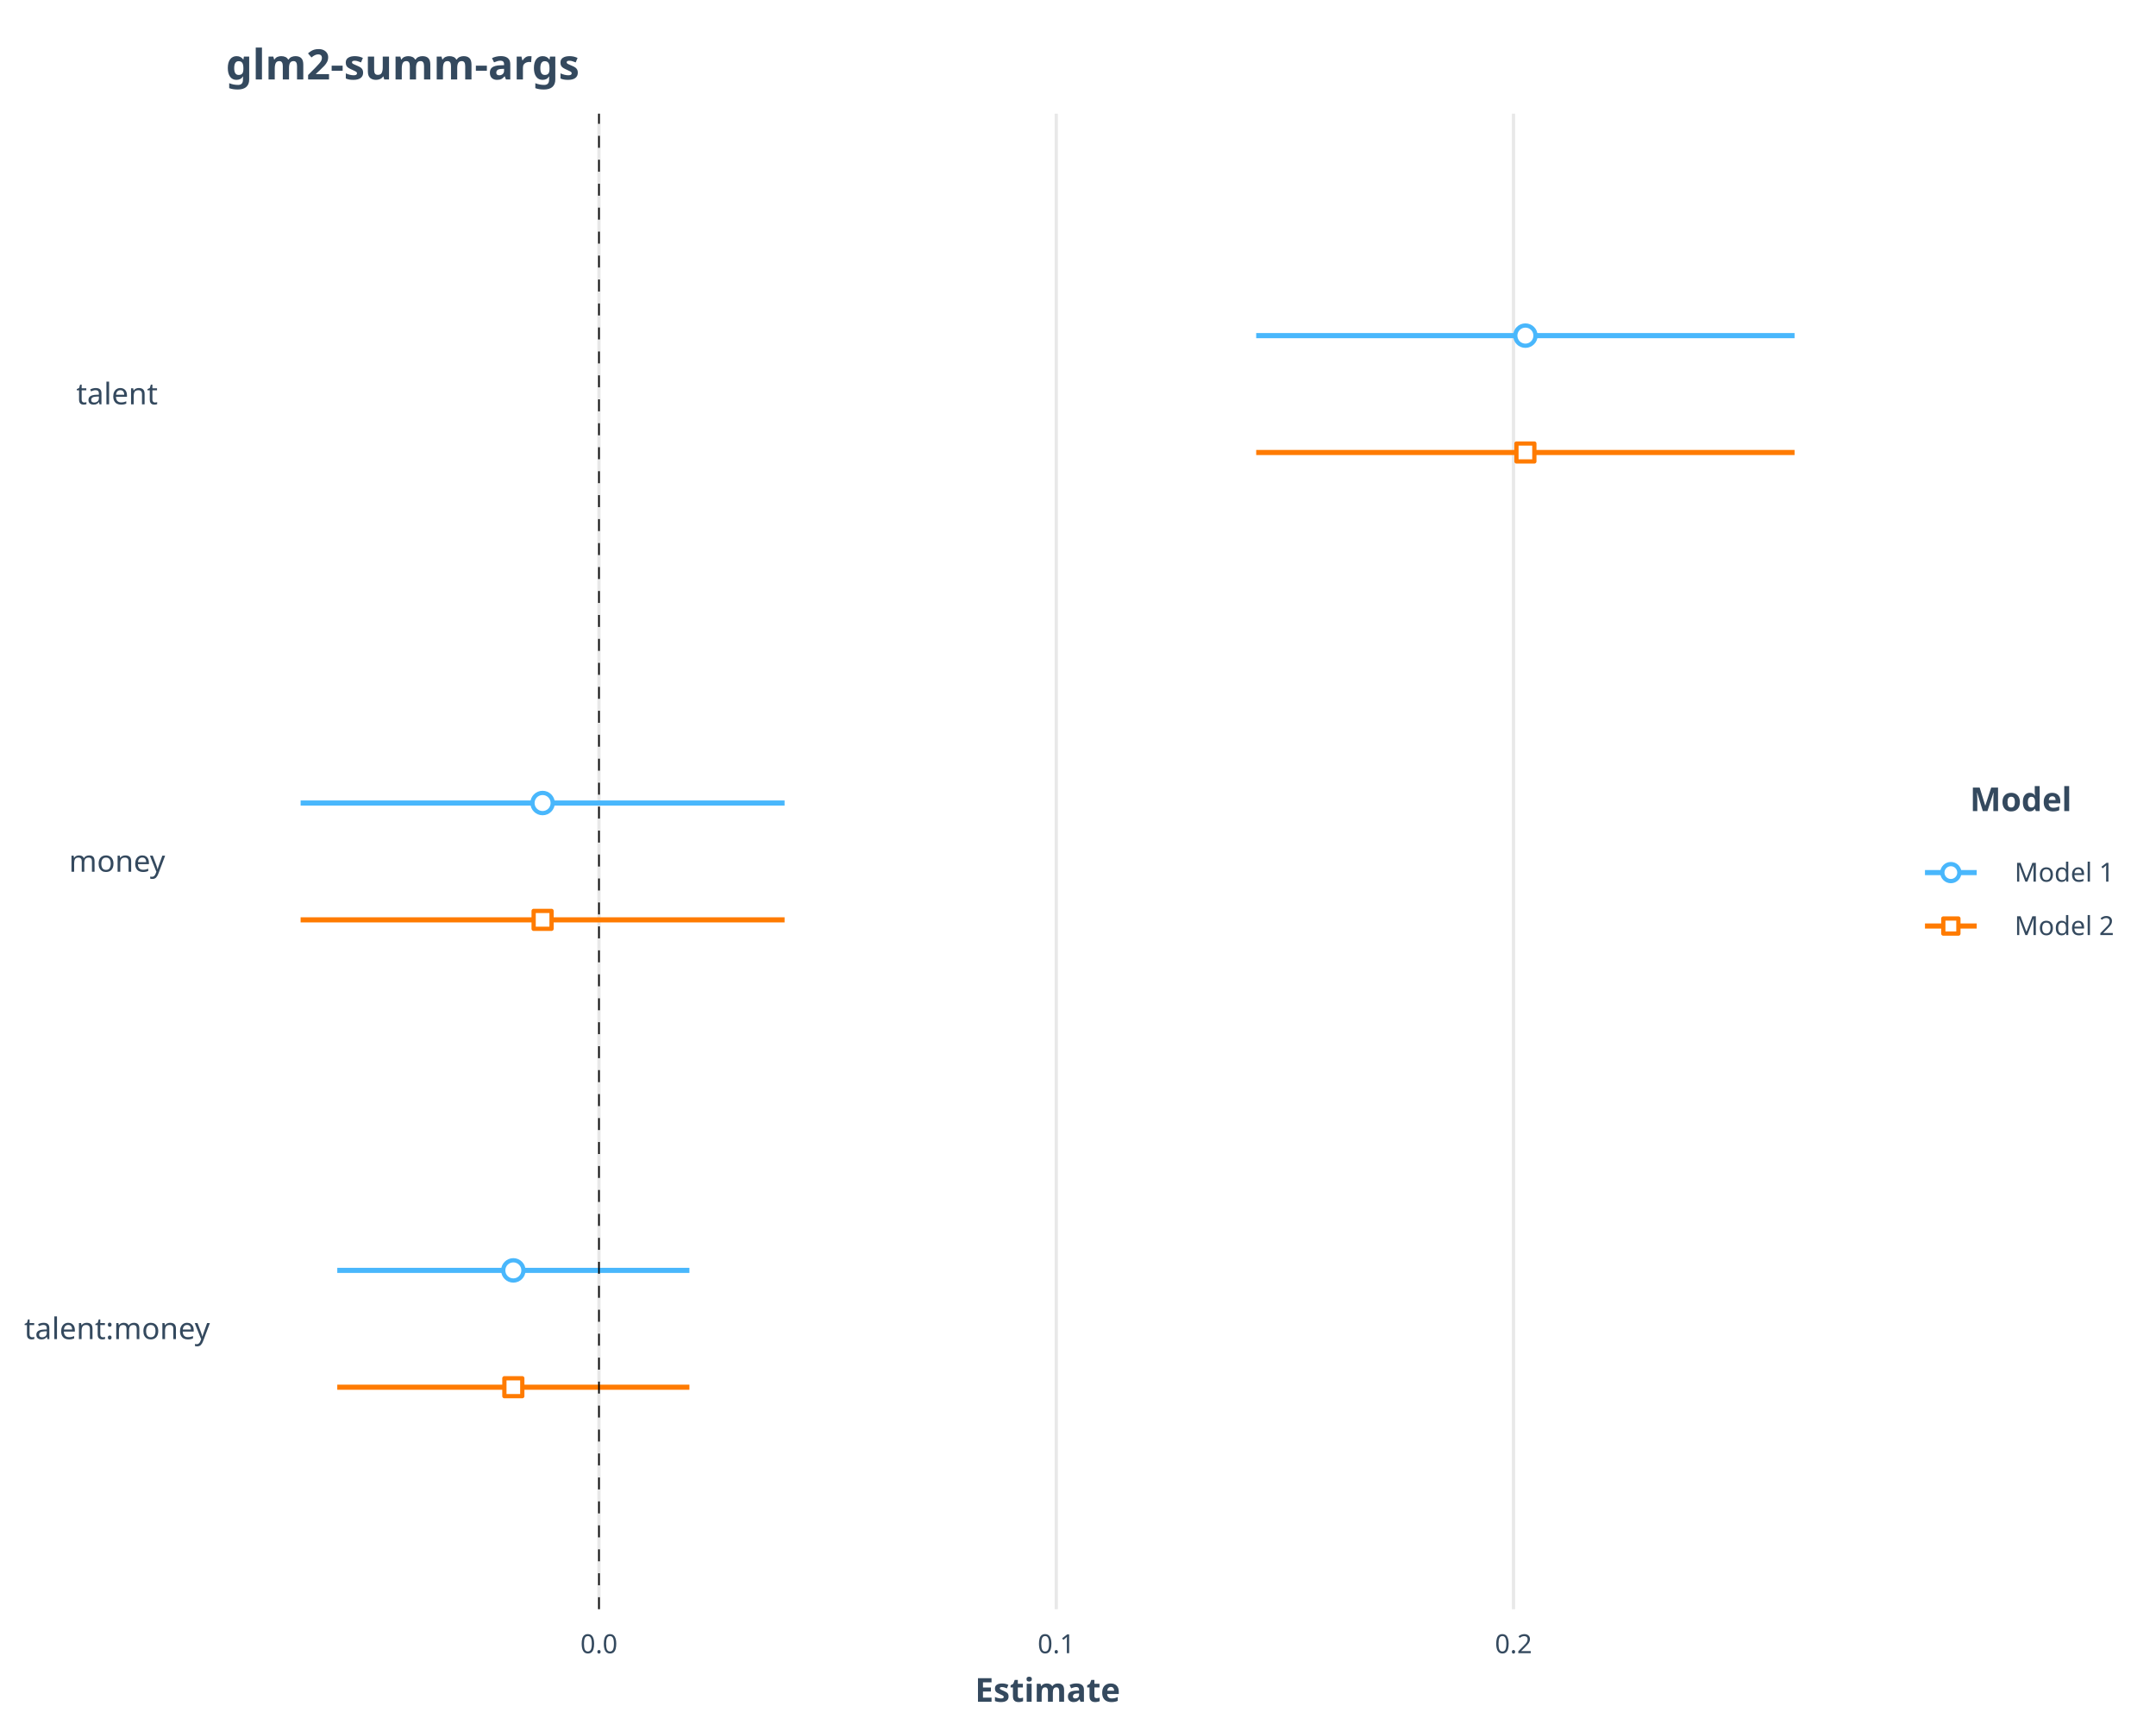
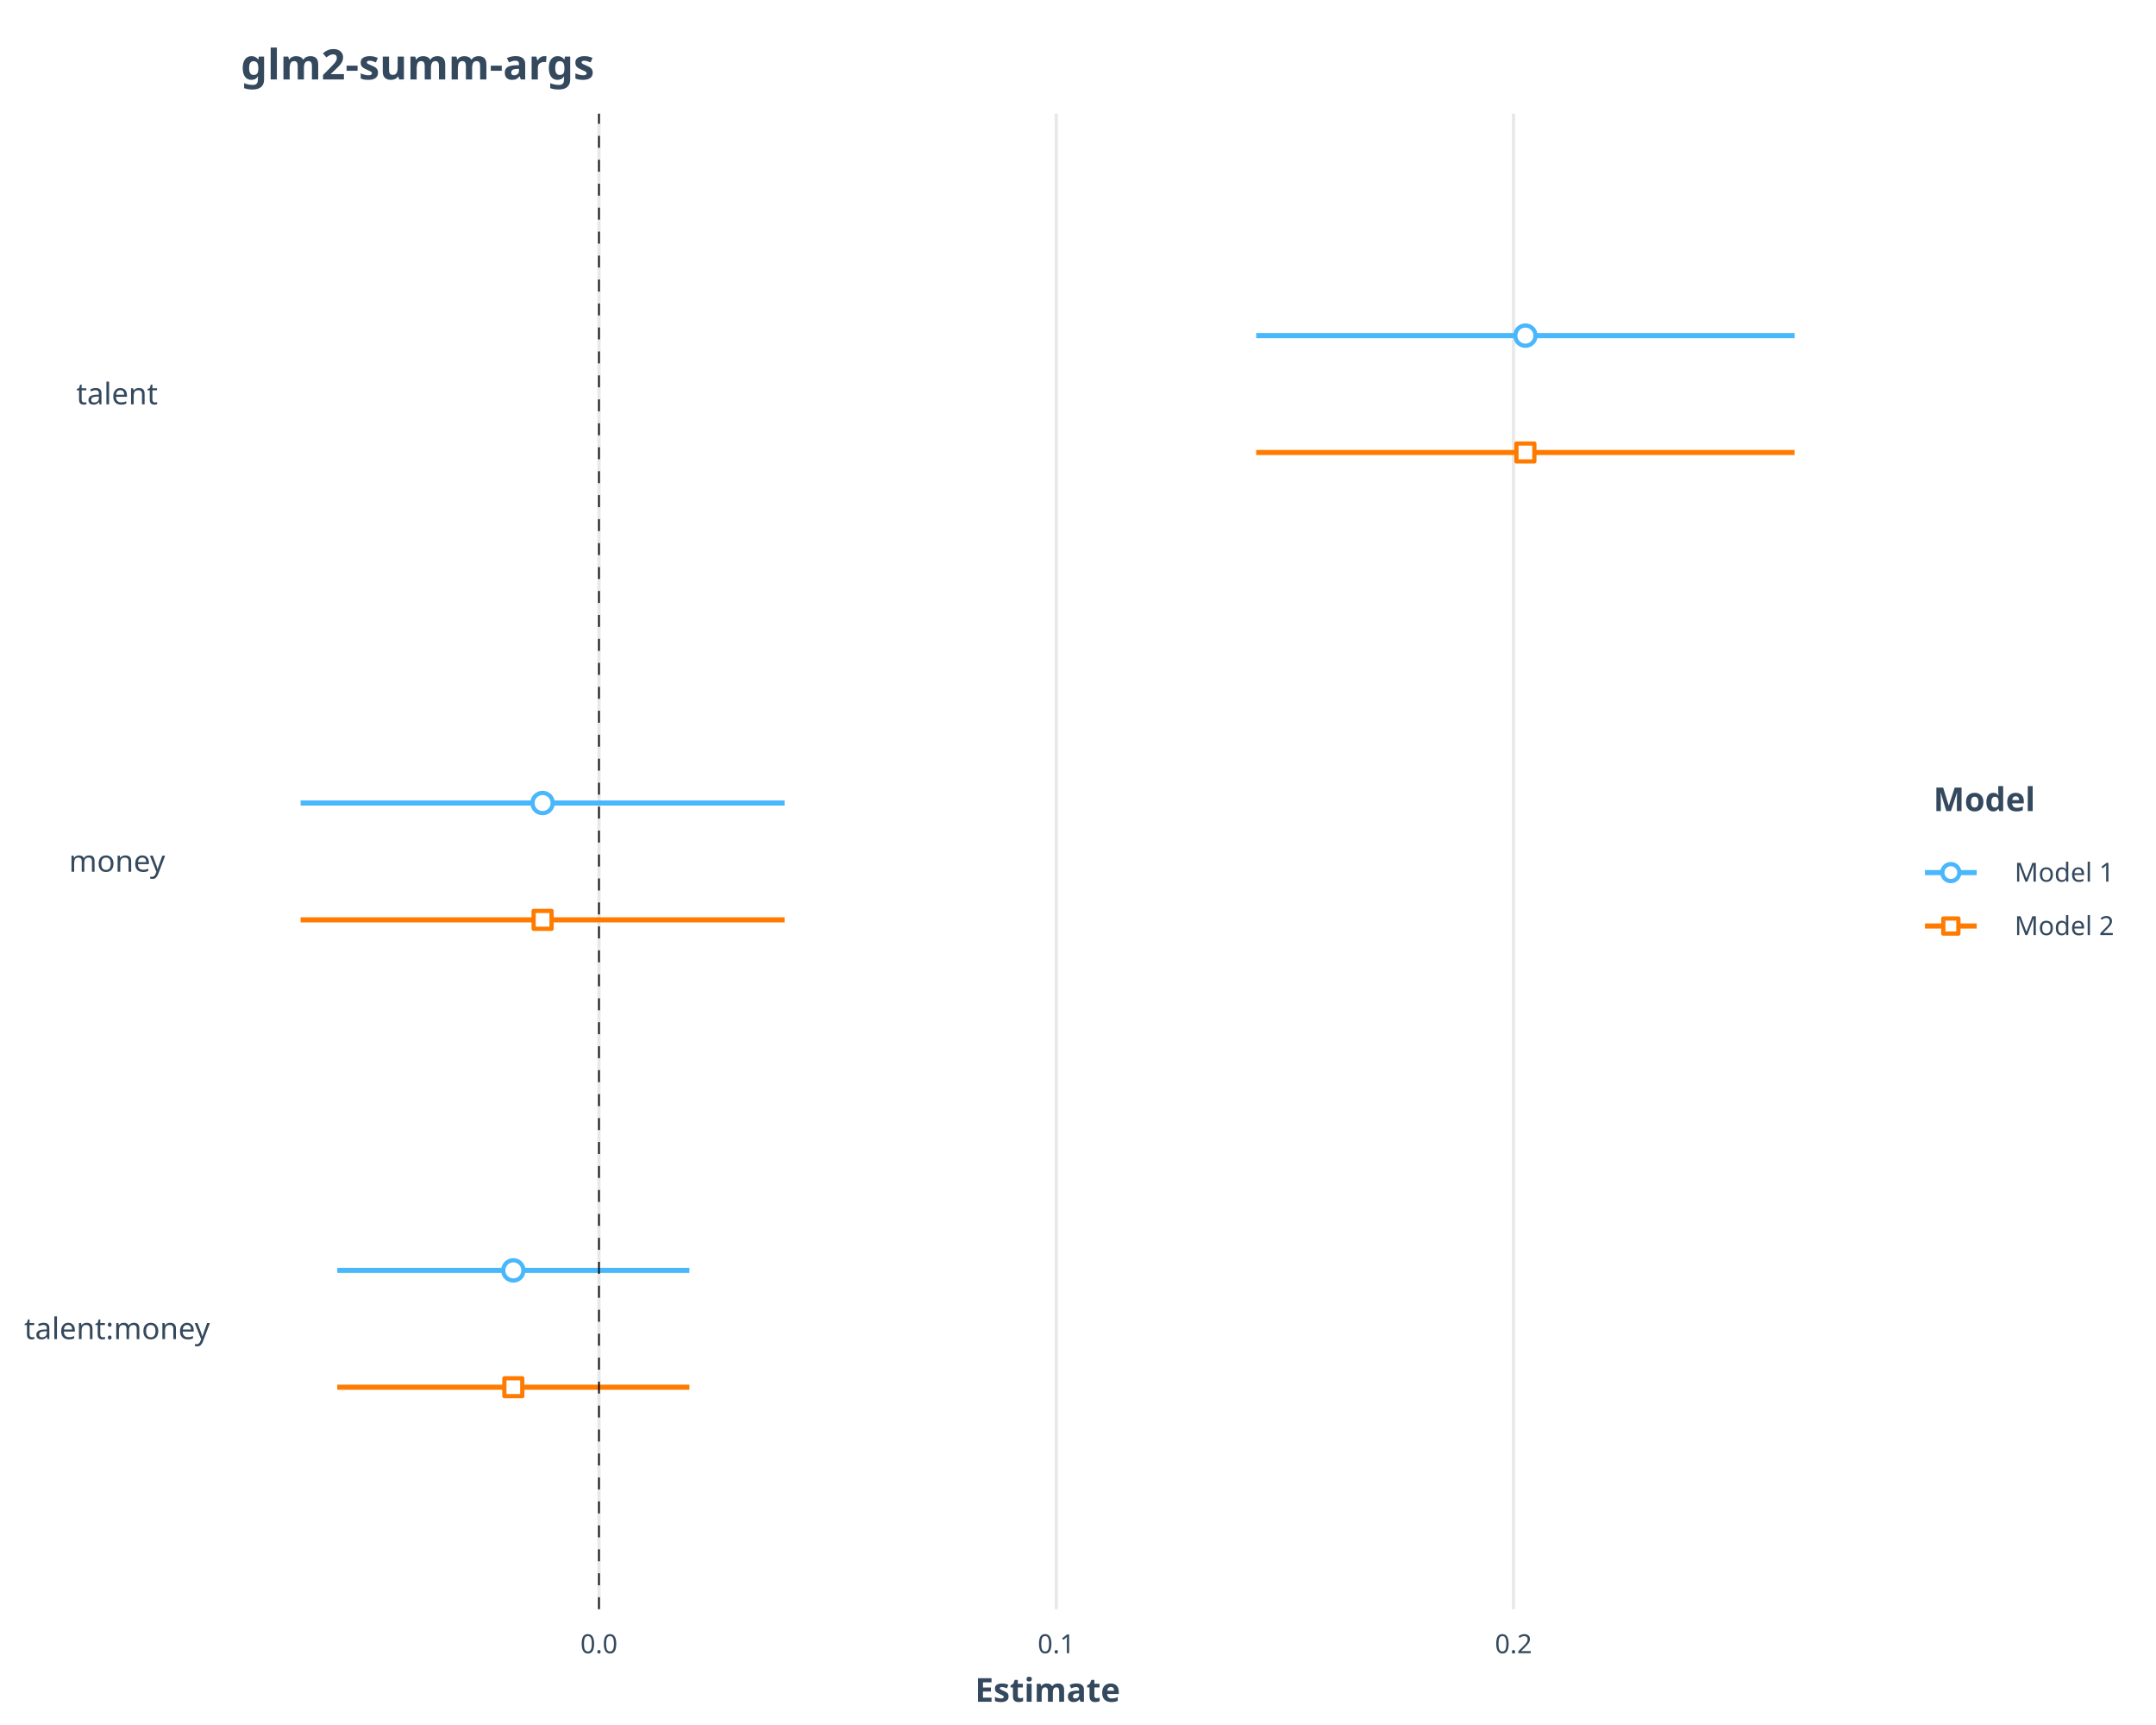
<svg xmlns="http://www.w3.org/2000/svg" class="svglite" data-engine-version="2.0" width="720.00pt" height="576.00pt" viewBox="0 0 720.00 576.00">
  <defs>
    <style type="text/css">
    .svglite line, .svglite polyline, .svglite polygon, .svglite path, .svglite rect, .svglite circle {
      fill: none;
      stroke: #000000;
      stroke-linecap: round;
      stroke-linejoin: round;
      stroke-miterlimit: 10.00;
    }
  </style>
  </defs>
  <rect width="100%" height="100%" style="stroke: none; fill: #FFFFFF;" />
  <defs>
    <clipPath id="cpMC4wMHw3MjAuMDB8MC4wMHw1NzYuMDA=">
      <rect x="0.00" y="0.00" width="720.00" height="576.00" />
    </clipPath>
  </defs>
  <g clip-path="url(#cpMC4wMHw3MjAuMDB8MC4wMHw1NzYuMDA=)">
    <rect x="0.00" y="0.00" width="720.00" height="576.00" style="stroke-width: 1.07; stroke: #FFFFFF; fill: #FFFFFF;" />
  </g>
  <defs>
    <clipPath id="cpNzUuNDV8NjI0LjI1fDM3Ljk1fDUzNy4zNA==">
      <rect x="75.45" y="37.95" width="548.80" height="499.40" />
    </clipPath>
  </defs>
  <g clip-path="url(#cpNzUuNDV8NjI0LjI1fDM3Ljk1fDUzNy4zNA==)">
    <rect x="75.45" y="37.95" width="548.80" height="499.40" style="stroke-width: 0.00; stroke: #FFFFFF; fill: #FFFFFF;" />
    <polyline points="200.03,537.34 200.03,37.95 " style="stroke-width: 1.07; stroke: #E8E8E8; stroke-linecap: butt;" />
    <polyline points="352.74,537.34 352.74,37.95 " style="stroke-width: 1.07; stroke: #E8E8E8; stroke-linecap: butt;" />
    <polyline points="505.44,537.34 505.44,37.95 " style="stroke-width: 1.07; stroke: #E8E8E8; stroke-linecap: butt;" />
    <line x1="419.51" y1="112.07" x2="599.30" y2="112.07" style="stroke-width: 1.71; stroke: #49B7FC; stroke-linecap: butt;" />
    <line x1="100.39" y1="268.14" x2="262.01" y2="268.14" style="stroke-width: 1.71; stroke: #49B7FC; stroke-linecap: butt;" />
    <line x1="112.63" y1="424.20" x2="230.23" y2="424.20" style="stroke-width: 1.71; stroke: #49B7FC; stroke-linecap: butt;" />
    <line x1="419.51" y1="151.09" x2="599.30" y2="151.09" style="stroke-width: 1.71; stroke: #FF7B00; stroke-linecap: butt;" />
    <line x1="100.39" y1="307.15" x2="262.01" y2="307.15" style="stroke-width: 1.71; stroke: #FF7B00; stroke-linecap: butt;" />
    <line x1="112.63" y1="463.21" x2="230.23" y2="463.21" style="stroke-width: 1.71; stroke: #FF7B00; stroke-linecap: butt;" />
    <circle cx="509.41" cy="112.07" r="3.38" style="stroke-width: 1.42; stroke: #49B7FC; fill: #FFFFFF;" />
    <circle cx="181.20" cy="268.14" r="3.38" style="stroke-width: 1.42; stroke: #49B7FC; fill: #FFFFFF;" />
    <circle cx="171.43" cy="424.20" r="3.38" style="stroke-width: 1.42; stroke: #49B7FC; fill: #FFFFFF;" />
    <rect x="506.42" y="148.10" width="5.98" height="5.98" style="stroke-width: 1.42; stroke: #FF7B00; fill: #FFFFFF;" />
    <rect x="178.21" y="304.16" width="5.98" height="5.98" style="stroke-width: 1.42; stroke: #FF7B00; fill: #FFFFFF;" />
    <rect x="168.44" y="460.22" width="5.98" height="5.98" style="stroke-width: 1.42; stroke: #FF7B00; fill: #FFFFFF;" />
    <line x1="200.03" y1="537.34" x2="200.03" y2="37.95" style="stroke-width: 0.53; stroke-dasharray: 4.00,4.00; stroke-linecap: butt;" />
  </g>
  <g clip-path="url(#cpMC4wMHw3MjAuMDB8MC4wMHw1NzYuMDA=)">
    <text x="39.09" y="447.15" text-anchor="middle" style="font-size: 10.00px; fill: #34495E; font-family: sans;" textLength="57.26px" lengthAdjust="spacingAndGlyphs">talent:money</text>
    <text x="39.09" y="291.08" text-anchor="middle" style="font-size: 10.00px; fill: #34495E; font-family: sans;" textLength="30.02px" lengthAdjust="spacingAndGlyphs">money</text>
    <text x="39.09" y="135.02" text-anchor="middle" style="font-size: 10.00px; fill: #34495E; font-family: sans;" textLength="24.46px" lengthAdjust="spacingAndGlyphs">talent</text>
    <text x="200.03" y="552.03" text-anchor="middle" style="font-size: 8.80px; fill: #34495E; font-family: sans;" textLength="12.23px" lengthAdjust="spacingAndGlyphs">0.0</text>
    <text x="352.74" y="552.03" text-anchor="middle" style="font-size: 8.80px; fill: #34495E; font-family: sans;" textLength="12.23px" lengthAdjust="spacingAndGlyphs">0.1</text>
    <text x="505.44" y="552.03" text-anchor="middle" style="font-size: 8.80px; fill: #34495E; font-family: sans;" textLength="12.23px" lengthAdjust="spacingAndGlyphs">0.2</text>
    <text x="349.85" y="568.24" text-anchor="middle" style="font-size: 11.00px; font-weight: bold; fill: #34495E; font-family: sans;" textLength="42.80px" lengthAdjust="spacingAndGlyphs">Estimate</text>
-     <text x="674.86" y="270.84" text-anchor="middle" style="font-size: 11.00px; font-weight: bold; fill: #34495E; font-family: sans;" textLength="29.96px" lengthAdjust="spacingAndGlyphs">Model</text>
-     <rect x="640.69" y="282.45" width="21.60" height="17.85" style="stroke-width: 1.07; stroke: #FFFFFF; fill: #FFFFFF;" />
+     <text x="645.67" y="270.84" style="font-size: 11.00px; font-weight: bold; fill: #34495E; font-family: sans;" textLength="29.96px" lengthAdjust="spacingAndGlyphs">Model</text>
+     <rect x="640.69" y="282.45" width="21.60" height="17.85" style="stroke-width: 0.00; stroke: #FFFFFF; fill: #FFFFFF;" />
    <line x1="642.85" y1="291.37" x2="660.13" y2="291.37" style="stroke-width: 1.71; stroke: #49B7FC; stroke-linecap: butt;" />
    <circle cx="651.49" cy="291.37" r="2.84" style="stroke-width: 1.42; stroke: #49B7FC; fill: #FFFFFF;" />
-     <rect x="640.69" y="300.29" width="21.60" height="17.85" style="stroke-width: 1.07; stroke: #FFFFFF; fill: #FFFFFF;" />
+     <rect x="640.69" y="300.29" width="21.60" height="17.85" style="stroke-width: 0.00; stroke: #FFFFFF; fill: #FFFFFF;" />
    <line x1="642.85" y1="309.21" x2="660.13" y2="309.21" style="stroke-width: 1.71; stroke: #FF7B00; stroke-linecap: butt;" />
    <rect x="648.97" y="306.70" width="5.04" height="5.04" style="stroke-width: 1.42; stroke: #FF7B00; fill: #FFFFFF;" />
    <text x="672.75" y="294.40" style="font-size: 8.80px; fill: #34495E; font-family: sans;" textLength="31.31px" lengthAdjust="spacingAndGlyphs">Model 1</text>
    <text x="672.75" y="312.24" style="font-size: 8.80px; fill: #34495E; font-family: sans;" textLength="31.31px" lengthAdjust="spacingAndGlyphs">Model 2</text>
-     <text x="75.45" y="26.53" style="font-size: 14.00px; font-weight: bold; fill: #34495E; font-family: sans;" textLength="105.04px" lengthAdjust="spacingAndGlyphs">glm2-summ-args</text>
+     <text x="80.43" y="26.53" style="font-size: 14.00px; font-weight: bold; fill: #34495E; font-family: sans;" textLength="105.04px" lengthAdjust="spacingAndGlyphs">glm2-summ-args</text>
  </g>
</svg>
